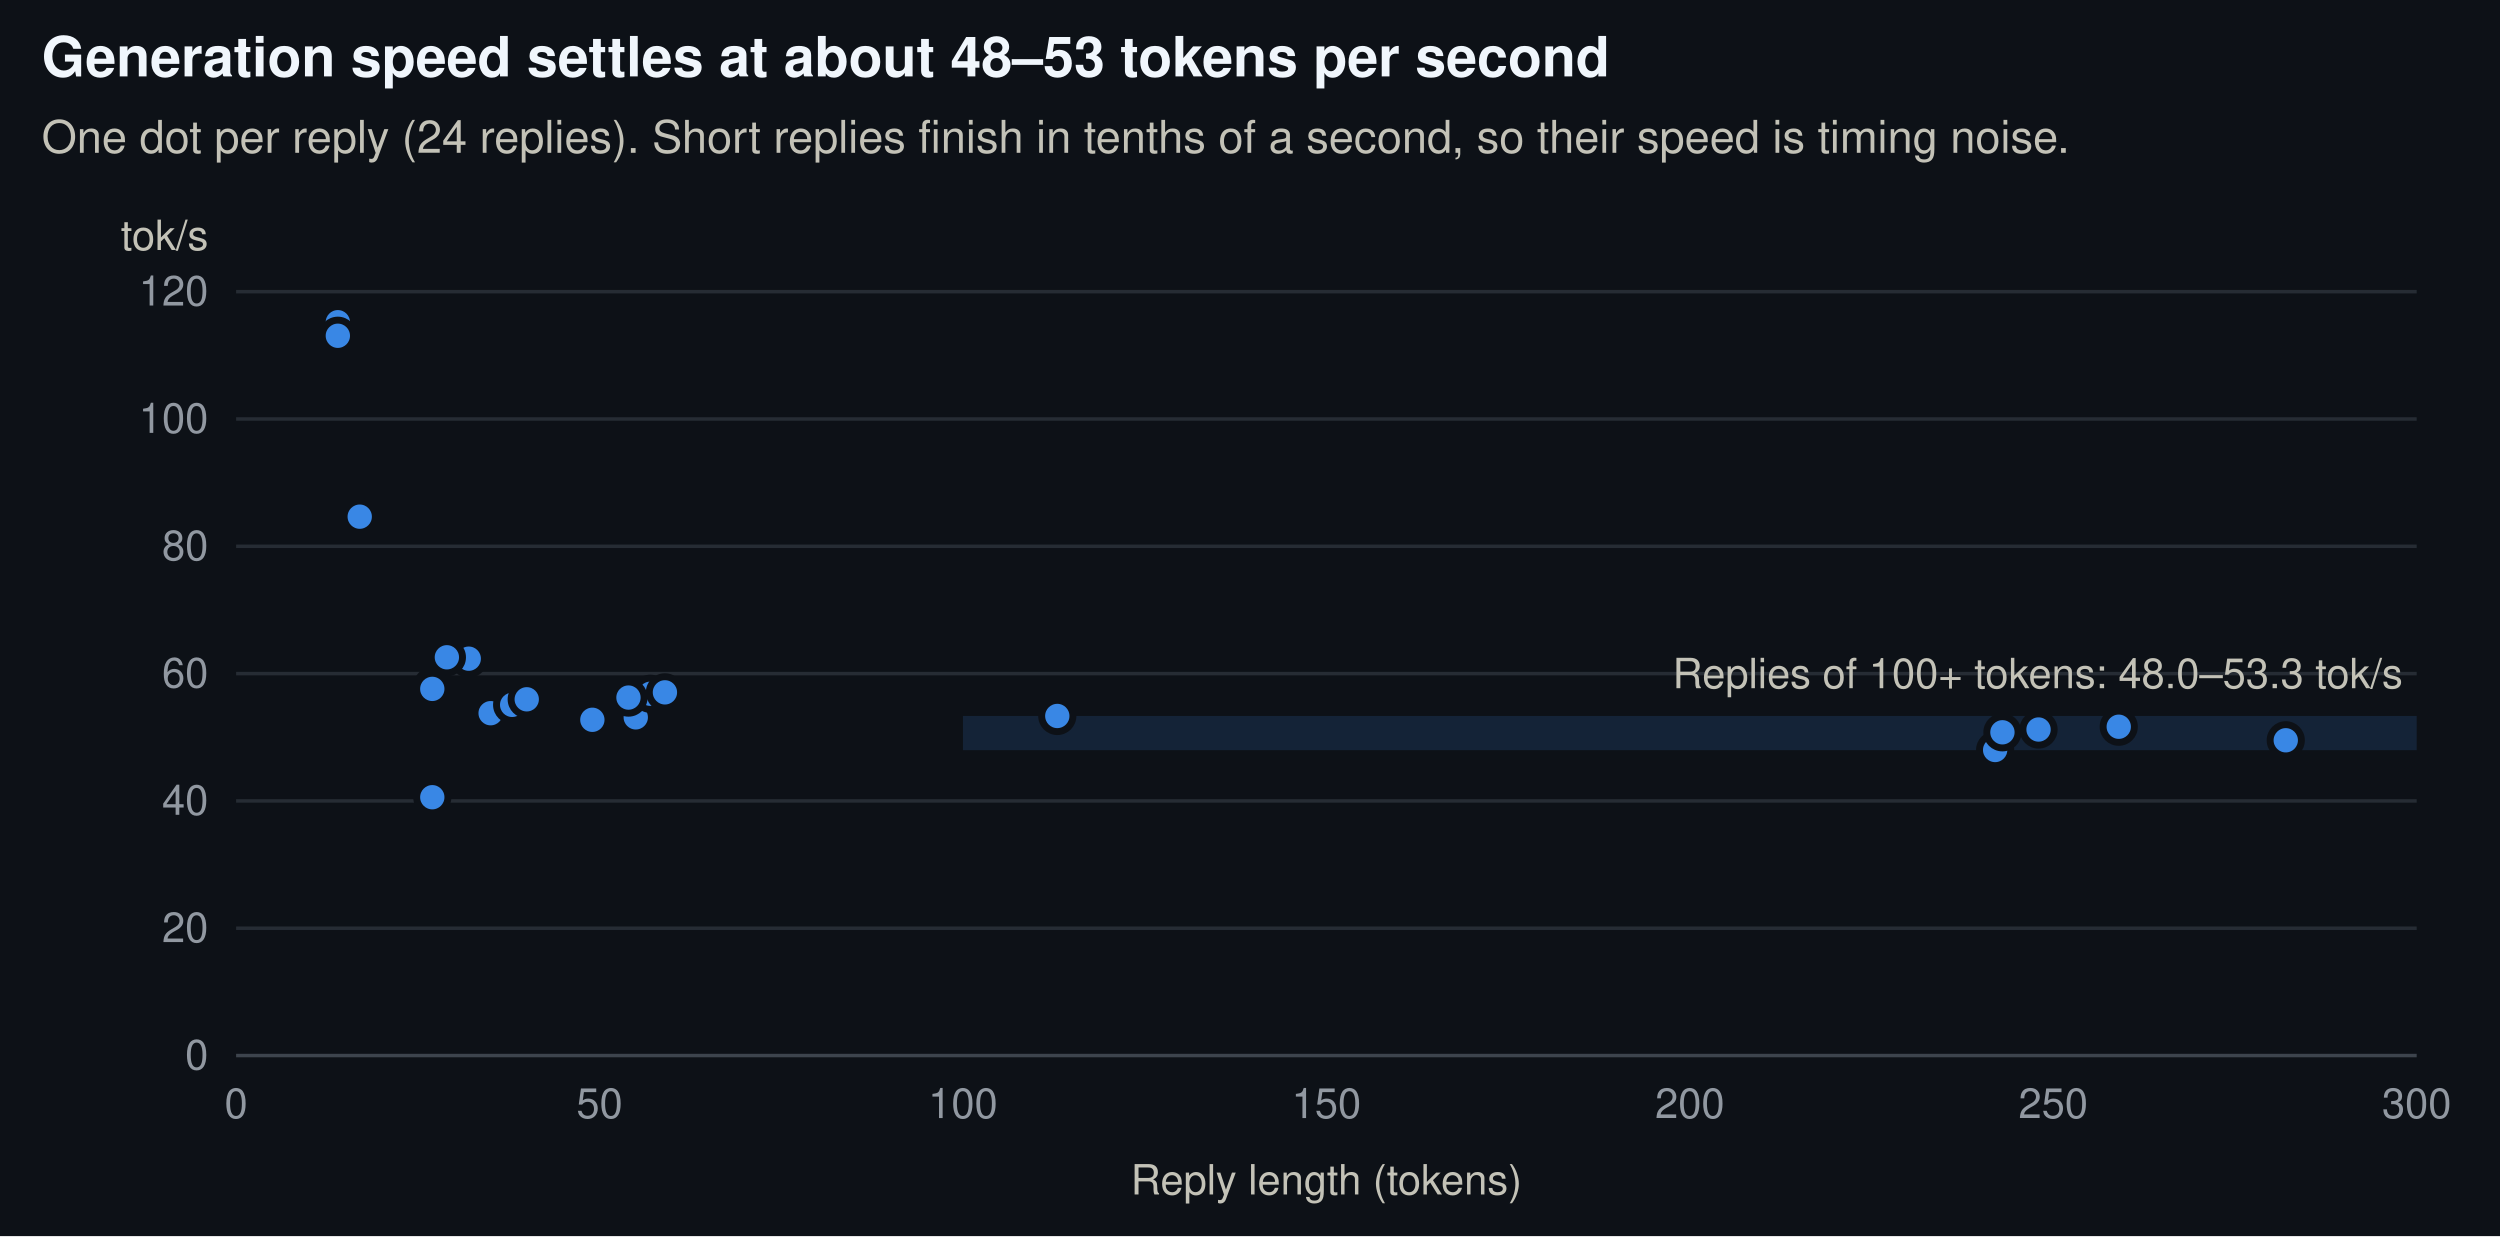
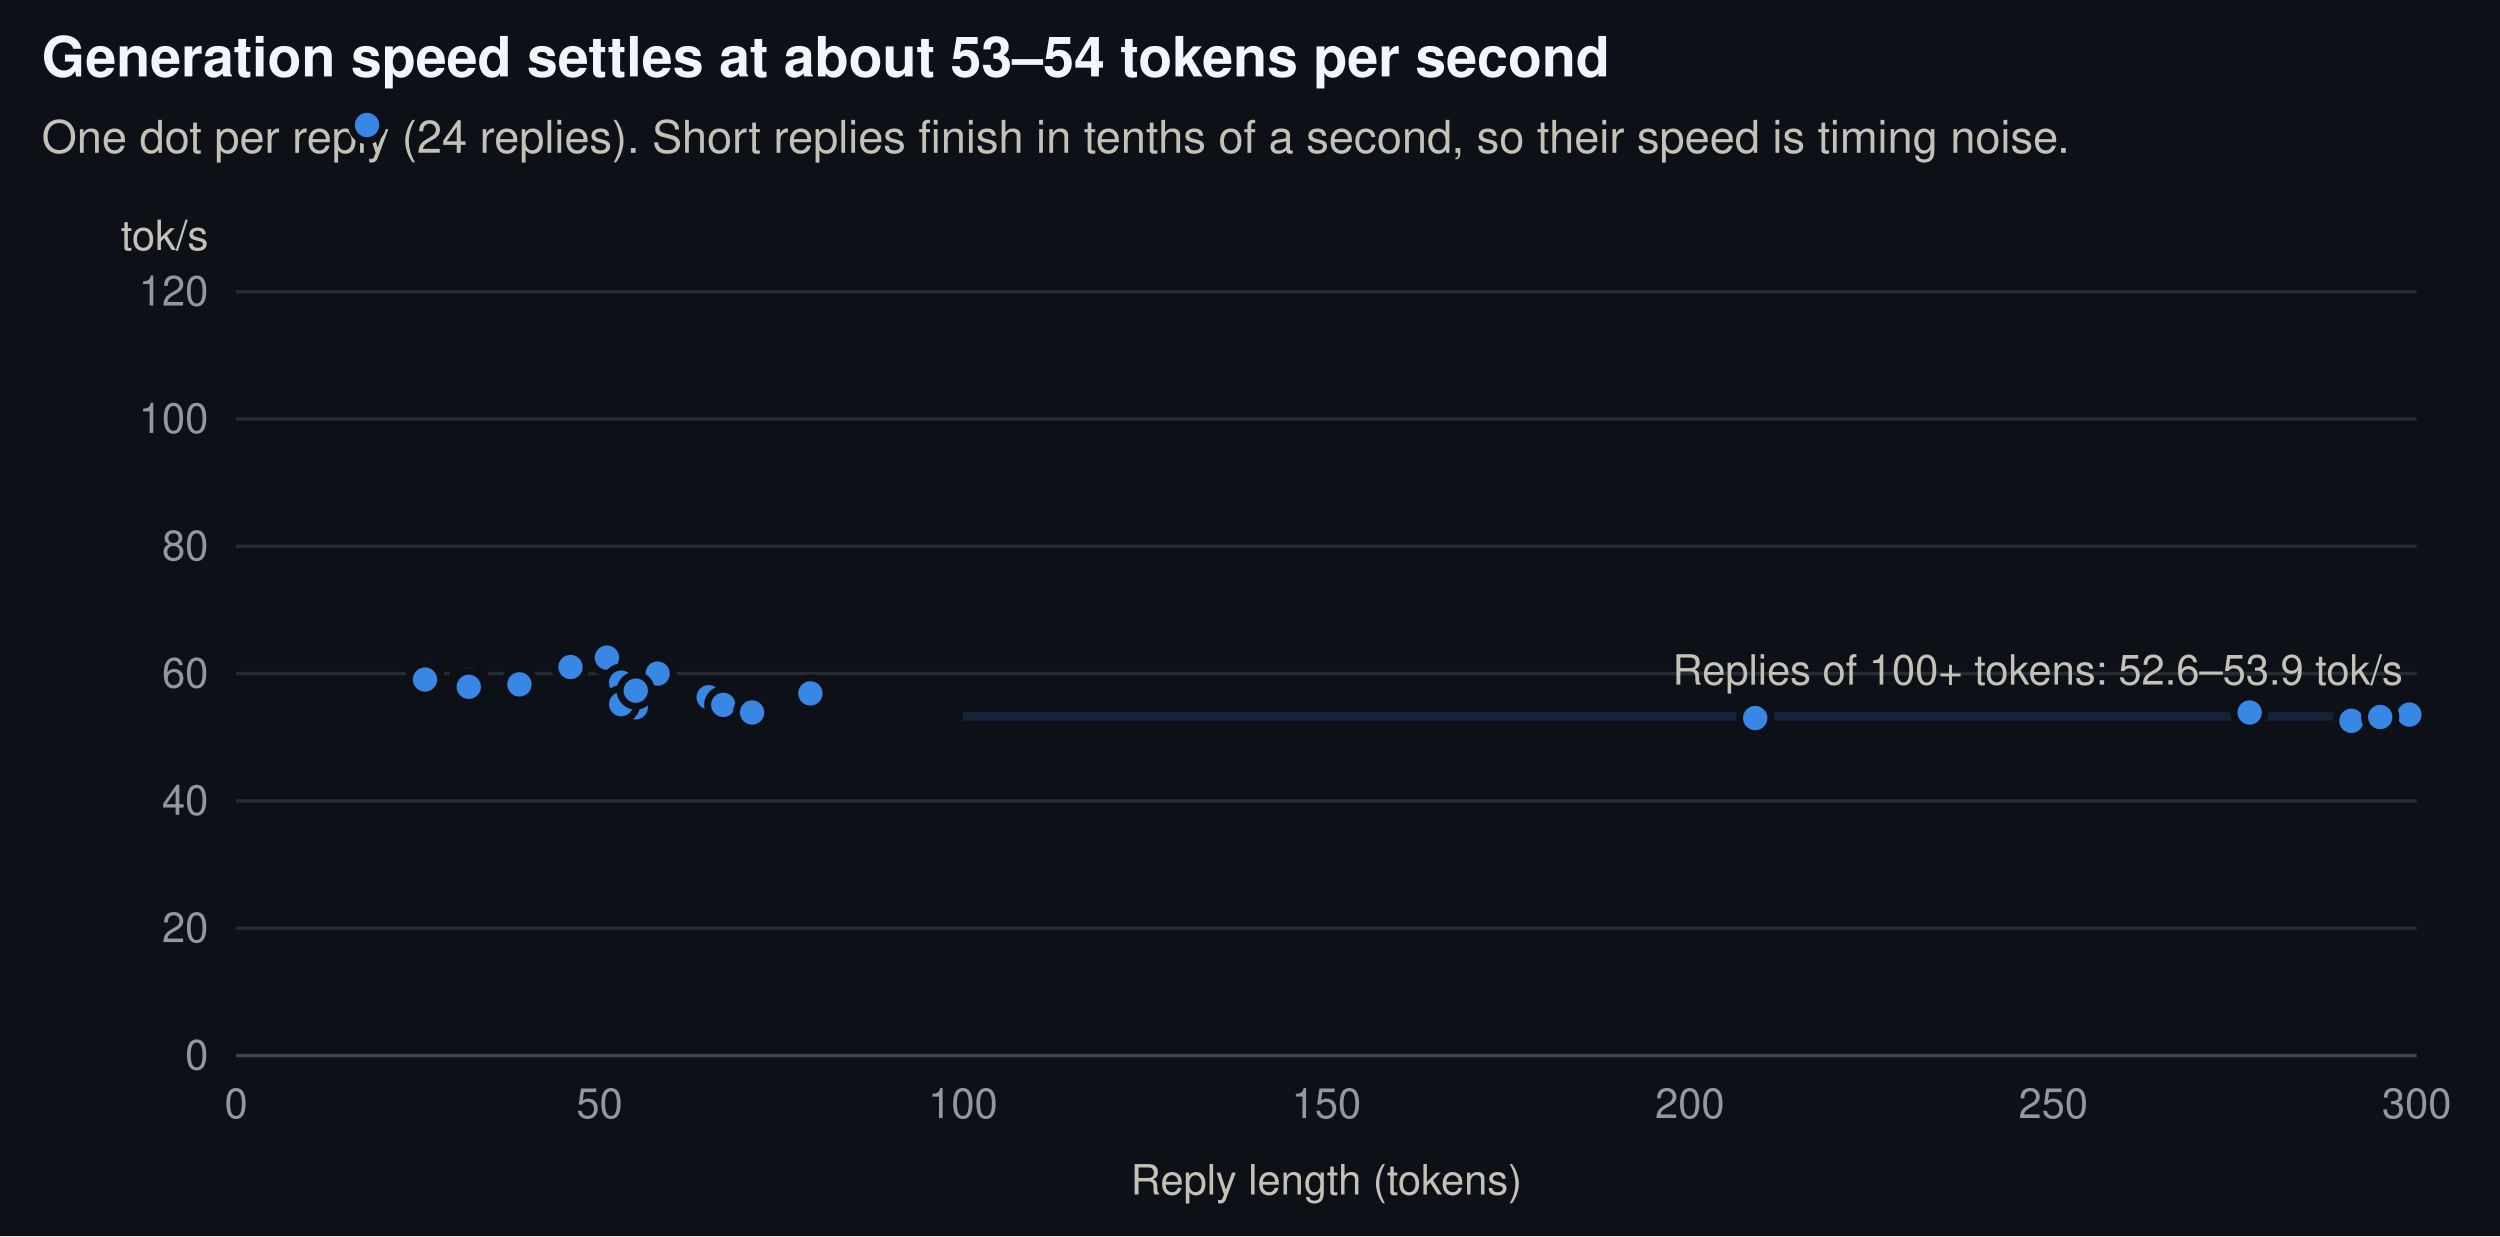
<svg xmlns="http://www.w3.org/2000/svg" width="720" height="356" viewBox="0 0 720 356" role="img" aria-label="Decode speed in tokens per second against reply length, one dot per reply" font-family="system-ui, -apple-system, 'Segoe UI', Helvetica, Arial, sans-serif">
  <rect width="720" height="356" fill="#0d1117" />
  <g transform="translate(12 0)">
-     <text x="0" y="22" font-size="16" font-weight="600" fill="#f0f6fc">Generation speed settles at about 48–53 tokens per second</text>
+     <text x="0" y="22" font-size="16" font-weight="600" fill="#f0f6fc">Generation speed settles at about 53–54 tokens per second</text>
    <text x="0" y="44" font-size="13" fill="#c3c2b7">One dot per reply (24 replies). Short replies finish in tenths of a second, so their speed is timing noise.</text>
    <line x1="56" y1="304" x2="684" y2="304" stroke="#3d444d" stroke-width="1" />
    <text x="48" y="308" font-size="12" fill="#9198a1" text-anchor="end" style="font-variant-numeric: tabular-nums">0</text>
    <line x1="56" y1="267.333" x2="684" y2="267.333" stroke="#262c34" stroke-width="1" />
    <text x="48" y="271.333" font-size="12" fill="#9198a1" text-anchor="end" style="font-variant-numeric: tabular-nums">20</text>
    <line x1="56" y1="230.667" x2="684" y2="230.667" stroke="#262c34" stroke-width="1" />
    <text x="48" y="234.667" font-size="12" fill="#9198a1" text-anchor="end" style="font-variant-numeric: tabular-nums">40</text>
    <line x1="56" y1="194" x2="684" y2="194" stroke="#262c34" stroke-width="1" />
    <text x="48" y="198" font-size="12" fill="#9198a1" text-anchor="end" style="font-variant-numeric: tabular-nums">60</text>
    <line x1="56" y1="157.333" x2="684" y2="157.333" stroke="#262c34" stroke-width="1" />
    <text x="48" y="161.333" font-size="12" fill="#9198a1" text-anchor="end" style="font-variant-numeric: tabular-nums">80</text>
    <line x1="56" y1="120.667" x2="684" y2="120.667" stroke="#262c34" stroke-width="1" />
    <text x="48" y="124.667" font-size="12" fill="#9198a1" text-anchor="end" style="font-variant-numeric: tabular-nums">100</text>
    <line x1="56" y1="84" x2="684" y2="84" stroke="#262c34" stroke-width="1" />
    <text x="48" y="88" font-size="12" fill="#9198a1" text-anchor="end" style="font-variant-numeric: tabular-nums">120</text>
    <text x="56" y="322" font-size="12" fill="#9198a1" text-anchor="middle" style="font-variant-numeric: tabular-nums">0</text>
    <text x="160.667" y="322" font-size="12" fill="#9198a1" text-anchor="middle" style="font-variant-numeric: tabular-nums">50</text>
    <text x="265.333" y="322" font-size="12" fill="#9198a1" text-anchor="middle" style="font-variant-numeric: tabular-nums">100</text>
    <text x="370" y="322" font-size="12" fill="#9198a1" text-anchor="middle" style="font-variant-numeric: tabular-nums">150</text>
    <text x="474.667" y="322" font-size="12" fill="#9198a1" text-anchor="middle" style="font-variant-numeric: tabular-nums">200</text>
    <text x="579.333" y="322" font-size="12" fill="#9198a1" text-anchor="middle" style="font-variant-numeric: tabular-nums">250</text>
    <text x="684" y="322" font-size="12" fill="#9198a1" text-anchor="middle" style="font-variant-numeric: tabular-nums">300</text>
    <text x="370" y="344" font-size="12" fill="#c3c2b7" text-anchor="middle">Reply length (tokens)</text>
    <text x="48" y="72" font-size="12" fill="#c3c2b7" text-anchor="end">tok/s</text>
-     <rect x="265.333" y="206.199" width="418.667" height="9.845" fill="rgba(57,135,229,0.16)" />
-     <text x="680" y="198.199" font-size="12" fill="#c3c2b7" text-anchor="end">Replies of 100+ tokens: 48.0–53.3 tok/s</text>
-     <circle cx="598.2" cy="209.3" r="4.5" fill="#3987e5" stroke="#0d1117" stroke-width="2" />
-     <circle cx="646.3" cy="213.2" r="4.5" fill="#3987e5" stroke="#0d1117" stroke-width="2" />
-     <circle cx="112.5" cy="229.6" r="4.5" fill="#3987e5" stroke="#0d1117" stroke-width="2" />
-     <circle cx="129.3" cy="205.4" r="4.5" fill="#3987e5" stroke="#0d1117" stroke-width="2" />
-     <circle cx="158.6" cy="207.3" r="4.5" fill="#3987e5" stroke="#0d1117" stroke-width="2" />
-     <circle cx="175.3" cy="201.6" r="4.5" fill="#3987e5" stroke="#0d1117" stroke-width="2" />
-     <circle cx="171.1" cy="206.6" r="4.5" fill="#3987e5" stroke="#0d1117" stroke-width="2" />
-     <circle cx="91.6" cy="148.8" r="4.5" fill="#3987e5" stroke="#0d1117" stroke-width="2" />
-     <circle cx="562.6" cy="216.0" r="4.5" fill="#3987e5" stroke="#0d1117" stroke-width="2" />
-     <circle cx="575.1" cy="210.1" r="4.5" fill="#3987e5" stroke="#0d1117" stroke-width="2" />
-     <circle cx="112.5" cy="197.6" r="4.5" fill="#3987e5" stroke="#0d1117" stroke-width="2" />
-     <circle cx="123.0" cy="189.7" r="4.5" fill="#3987e5" stroke="#0d1117" stroke-width="2" />
-     <circle cx="139.7" cy="201.4" r="4.5" fill="#3987e5" stroke="#0d1117" stroke-width="2" />
-     <circle cx="175.3" cy="199.8" r="4.5" fill="#3987e5" stroke="#0d1117" stroke-width="2" />
-     <circle cx="116.7" cy="189.3" r="4.5" fill="#3987e5" stroke="#0d1117" stroke-width="2" />
-     <circle cx="85.3" cy="92.8" r="4.5" fill="#3987e5" stroke="#0d1117" stroke-width="2" />
-     <circle cx="564.7" cy="210.9" r="4.5" fill="#3987e5" stroke="#0d1117" stroke-width="2" />
-     <circle cx="292.5" cy="206.2" r="4.5" fill="#3987e5" stroke="#0d1117" stroke-width="2" />
-     <circle cx="112.5" cy="198.4" r="4.5" fill="#3987e5" stroke="#0d1117" stroke-width="2" />
-     <circle cx="135.5" cy="203.0" r="4.5" fill="#3987e5" stroke="#0d1117" stroke-width="2" />
-     <circle cx="139.7" cy="201.4" r="4.5" fill="#3987e5" stroke="#0d1117" stroke-width="2" />
-     <circle cx="179.5" cy="199.4" r="4.5" fill="#3987e5" stroke="#0d1117" stroke-width="2" />
-     <circle cx="169.0" cy="200.9" r="4.5" fill="#3987e5" stroke="#0d1117" stroke-width="2" />
-     <circle cx="85.3" cy="96.7" r="4.5" fill="#3987e5" stroke="#0d1117" stroke-width="2" />
+     <rect x="265.333" y="205.154" width="418.667" height="2.412" fill="rgba(57,135,229,0.16)" />
+     <text x="680" y="197.154" font-size="12" fill="#c3c2b7" text-anchor="end">Replies of 100+ tokens: 52.6–53.9 tok/s</text>
+     <circle cx="665.2" cy="207.6" r="4.5" fill="#3987e5" stroke="#0d1117" stroke-width="2" />
+     <circle cx="493.5" cy="206.8" r="4.5" fill="#3987e5" stroke="#0d1117" stroke-width="2" />
+     <circle cx="110.4" cy="192.5" r="4.5" fill="#3987e5" stroke="#0d1117" stroke-width="2" />
+     <circle cx="123.0" cy="194.6" r="4.5" fill="#3987e5" stroke="#0d1117" stroke-width="2" />
+     <circle cx="137.6" cy="197.1" r="4.5" fill="#3987e5" stroke="#0d1117" stroke-width="2" />
+     <circle cx="192.1" cy="200.8" r="4.5" fill="#3987e5" stroke="#0d1117" stroke-width="2" />
+     <circle cx="177.4" cy="194.0" r="4.5" fill="#3987e5" stroke="#0d1117" stroke-width="2" />
+     <circle cx="162.8" cy="189.4" r="4.5" fill="#3987e5" stroke="#0d1117" stroke-width="2" />
+     <circle cx="635.9" cy="205.2" r="4.5" fill="#3987e5" stroke="#0d1117" stroke-width="2" />
+     <circle cx="681.9" cy="205.8" r="4.5" fill="#3987e5" stroke="#0d1117" stroke-width="2" />
+     <circle cx="110.4" cy="193.8" r="4.5" fill="#3987e5" stroke="#0d1117" stroke-width="2" />
+     <circle cx="123.0" cy="195.8" r="4.5" fill="#3987e5" stroke="#0d1117" stroke-width="2" />
+     <circle cx="196.3" cy="203.0" r="4.5" fill="#3987e5" stroke="#0d1117" stroke-width="2" />
+     <circle cx="171.1" cy="203.7" r="4.5" fill="#3987e5" stroke="#0d1117" stroke-width="2" />
+     <circle cx="166.9" cy="196.6" r="4.5" fill="#3987e5" stroke="#0d1117" stroke-width="2" />
+     <circle cx="152.3" cy="192.1" r="4.5" fill="#3987e5" stroke="#0d1117" stroke-width="2" />
+     <circle cx="673.5" cy="206.5" r="4.5" fill="#3987e5" stroke="#0d1117" stroke-width="2" />
+     <circle cx="221.4" cy="199.7" r="4.5" fill="#3987e5" stroke="#0d1117" stroke-width="2" />
+     <circle cx="110.4" cy="195.7" r="4.5" fill="#3987e5" stroke="#0d1117" stroke-width="2" />
+     <circle cx="123.0" cy="197.8" r="4.5" fill="#3987e5" stroke="#0d1117" stroke-width="2" />
+     <circle cx="204.6" cy="205.2" r="4.5" fill="#3987e5" stroke="#0d1117" stroke-width="2" />
+     <circle cx="166.9" cy="202.8" r="4.5" fill="#3987e5" stroke="#0d1117" stroke-width="2" />
+     <circle cx="171.1" cy="198.9" r="4.5" fill="#3987e5" stroke="#0d1117" stroke-width="2" />
+     <circle cx="93.7" cy="36.0" r="4.5" fill="#3987e5" stroke="#0d1117" stroke-width="2" />
  </g>
</svg>
